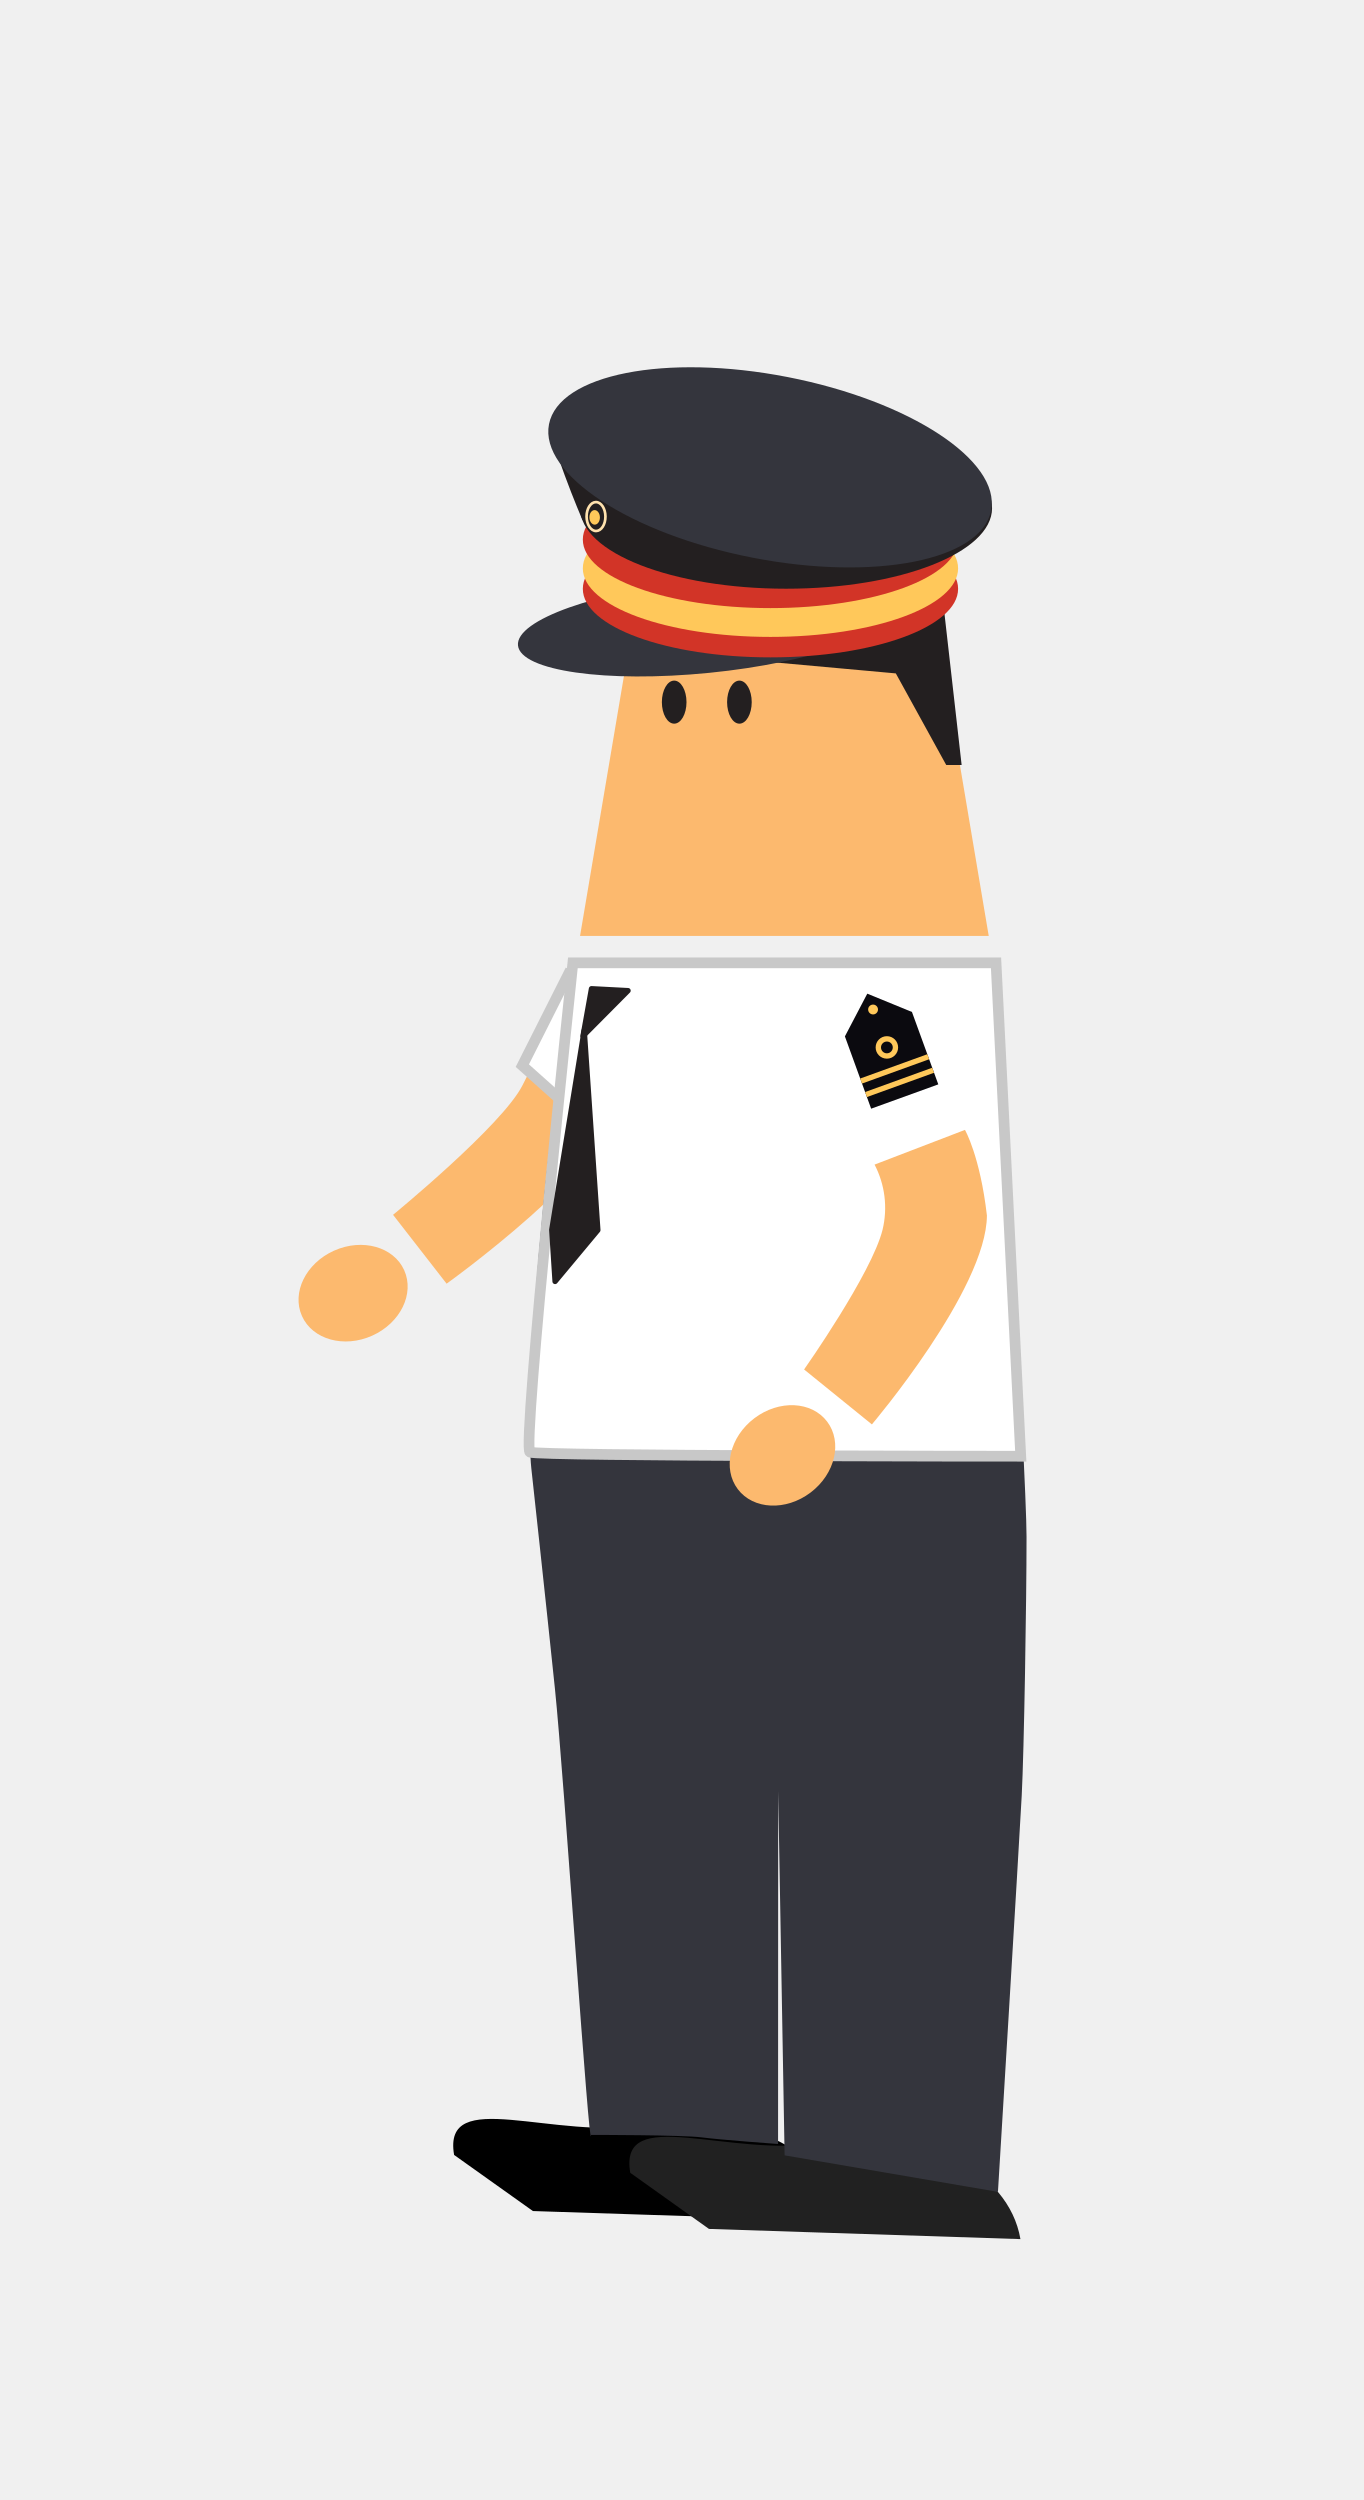
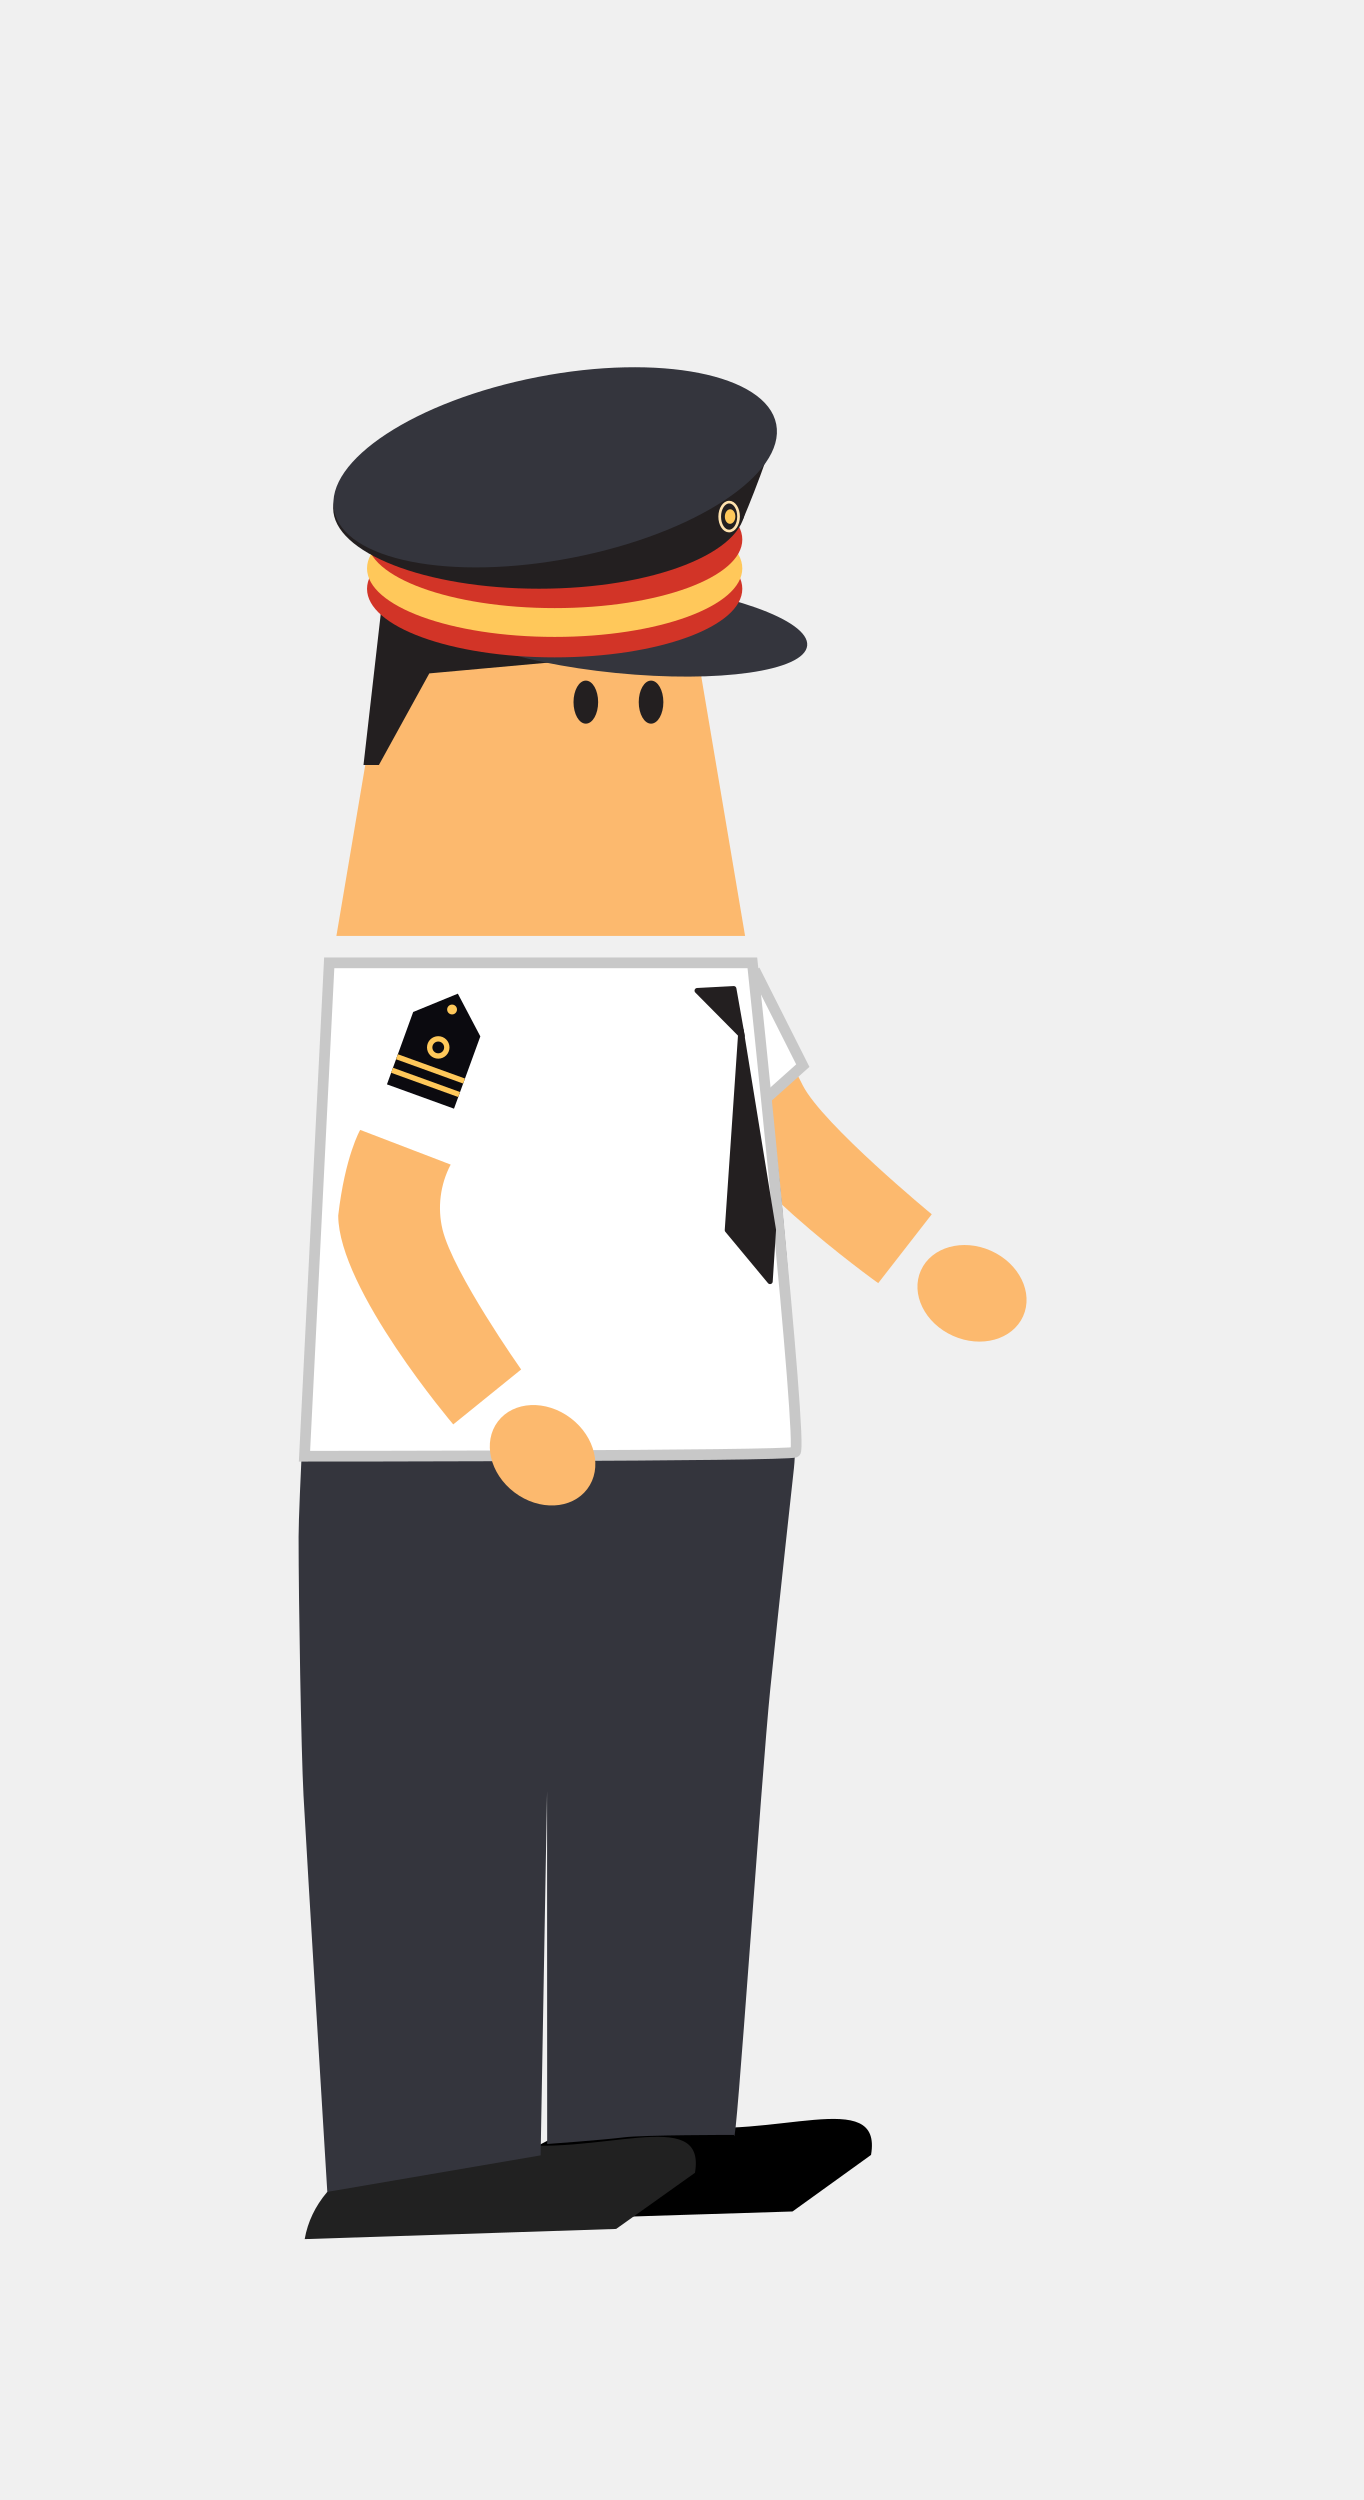
<svg xmlns="http://www.w3.org/2000/svg" viewBox="0 0 127.33 233.43">
  <defs>
    <style>.cls-1{fill:#fcb96e;}.cls-2{fill:#fff;stroke:#c8c8c8;}.cls-12,.cls-2,.cls-6,.cls-9{stroke-miterlimit:10;}.cls-3{fill:#212121;}.cls-4{fill:#34353d;}.cls-10,.cls-5,.cls-6{fill:#231f20;}.cls-10,.cls-6{stroke:#231f20;}.cls-10,.cls-12,.cls-6{stroke-width:0.5px;}.cls-7{fill:#d23427;}.cls-8{fill:#ffc85a;}.cls-12,.cls-9{fill:none;}.cls-9{stroke:#ffe2ae;stroke-width:0.25px;}.cls-10{stroke-linejoin:round;}.cls-11{fill:#0b0a0f;}.cls-12{stroke:#ffc85a;}</style>
  </defs>
  <g id="Layer_2" data-name="Layer 2">
-     <path class="cls-1" d="M58.4,94l-5-2.72s-3,7-4.62,10.07c-1.9,3.74-12.08,12.08-12.08,12.08l5,6.43S57,108.92,58.6,102.21C59.23,96.65,58.4,94,58.4,94Z" />
-     <ellipse class="cls-1" cx="32.97" cy="120.75" rx="5.23" ry="4.35" transform="translate(-46.5 24.04) rotate(-24.14)" />
-     <polyline class="cls-2" points="53.27 90.57 48.77 99.5 53.27 103.52" />
-     <path d="M78.84,207.4c-1.12-6.49-9.29-10.5-18.26-9s-19.29-3.68-18.18,2.81l7.36,5.24Z" />
-     <path class="cls-3" d="M95.28,209.07c-1.11-6.49-9.29-10.5-18.26-9s-19.29-3.68-18.17,2.81l7.35,5.24Z" />
-     <path class="cls-4" d="M72.66,167.25l.6,34,19.92,3.41s1.92-31.39,2.22-37c.22-4.18.45-18.1.45-24.16S93,89.9,93,89.9H53.49c-5.18,37.05-3.88,47.2-3.88,47.2s1.38,12.61,2.21,20.63,3.24,44.15,3.37,41.61c0,0,8.56,0,10.31.23s7.15.62,7.15.62" />
-     <polygon class="cls-1" points="54.16 87.39 92.32 87.39 87.06 56.18 59.43 56.18 54.16 87.39" />
-     <ellipse class="cls-5" cx="69.04" cy="65.56" rx="1.15" ry="2.01" />
-     <ellipse class="cls-5" cx="62.95" cy="65.56" rx="1.15" ry="2.01" />
-     <polygon class="cls-6" points="89.51 71.18 88.5 71.18 83.8 62.64 67.93 61.2 87.87 56.73 89.51 71.18" />
-     <ellipse class="cls-4" cx="65.8" cy="58.53" rx="17.52" ry="4.32" transform="translate(-5.49 6.82) rotate(-5.7)" />
-     <ellipse class="cls-7" cx="71.94" cy="54.98" rx="17.52" ry="6.4" />
-     <ellipse class="cls-8" cx="71.94" cy="53.07" rx="17.52" ry="6.4" />
-     <ellipse class="cls-7" cx="71.94" cy="50.38" rx="17.52" ry="6.4" />
-     <ellipse class="cls-5" cx="73.4" cy="47.45" rx="19.23" ry="7.52" />
-     <path class="cls-5" d="M51.55,39.55c-.63.88,2.83,9,2.83,9l6.5.43S52.18,38.67,51.55,39.55Z" />
-     <ellipse class="cls-4" cx="71.9" cy="43.64" rx="8.59" ry="21.03" transform="translate(15.3 105.85) rotate(-78.96)" />
-     <ellipse class="cls-8" cx="55.57" cy="48.23" rx="0.49" ry="0.68" transform="matrix(1, -0.02, 0.02, 1, -1.01, 1.19)" />
-     <ellipse class="cls-9" cx="55.65" cy="48.23" rx="0.88" ry="1.35" transform="translate(-0.36 0.42) rotate(-0.43)" />
-     <path class="cls-2" d="M93,89.9H53.49s-4.82,45.62-4,45.69c.59.38,45.82.38,45.82.38Z" />
-     <polygon class="cls-10" points="58.64 92.5 55.23 92.32 54.44 96.73 58.64 92.5" />
-     <polygon class="cls-10" points="54.55 96.22 55.82 114.86 51.83 119.65 51.52 114.84 54.55 96.22" />
-     <path class="cls-1" d="M90.1,105.5l-8.44,3.24a8.74,8.74,0,0,1,.75,6.07c-1,4.07-7.33,13.06-7.33,13.06L81.41,133s10.71-12.62,10.74-19.51C91.51,107.94,90.1,105.5,90.1,105.5Z" />
-     <ellipse class="cls-1" cx="73.07" cy="135.89" rx="5.23" ry="4.35" transform="translate(-67.2 71.61) rotate(-37.11)" />
-     <polygon class="cls-11" points="85.15 94.49 87.61 101.25 81.34 103.52 78.89 96.77 80.98 92.78 85.15 94.49" />
-     <line class="cls-12" x1="87.13" y1="99.93" x2="80.86" y2="102.2" />
-     <line class="cls-12" x1="86.67" y1="98.67" x2="80.4" y2="100.94" />
-     <circle class="cls-8" cx="81.52" cy="94.26" r="0.46" />
-     <circle class="cls-12" cx="82.81" cy="97.8" r="0.8" />
+     <path class="cls-1" d="M65.34,94l5-2.72s3,7,4.62,10.07C76.83,105,87,113.38,87,113.38l-5,6.43s-15.27-10.89-16.85-17.6C64.51,96.65,65.34,94,65.34,94Z" />
+     <ellipse class="cls-1" cx="90.76" cy="120.75" rx="4.35" ry="5.23" transform="translate(-56.55 154.2) rotate(-65.86)" />
+     <polyline class="cls-2" points="70.46 90.57 74.96 99.5 70.46 103.52" />
+     <path d="M44.89,207.4c1.12-6.49,9.29-10.5,18.26-9s19.3-3.68,18.18,2.81L74,206.49Z" />
+     <path class="cls-3" d="M28.45,209.07c1.12-6.49,9.29-10.5,18.26-9s19.29-3.68,18.18,2.81l-7.36,5.24Z" />
+     <path class="cls-4" d="M51.08,167.25l-.6,34-19.92,3.41s-1.92-31.39-2.22-37c-.22-4.18-.46-18.1-.46-24.16S30.74,89.9,30.74,89.9H70.25c5.17,37.05,3.88,47.2,3.88,47.2s-1.39,12.61-2.21,20.63-3.25,44.15-3.38,41.61c0,0-8.55,0-10.31.23s-7.14.62-7.14.62" />
+     <polygon class="cls-1" points="69.57 87.39 31.41 87.39 36.68 56.18 64.3 56.18 69.57 87.39" />
+     <ellipse class="cls-5" cx="54.7" cy="65.56" rx="1.15" ry="2.01" />
+     <ellipse class="cls-5" cx="60.79" cy="65.56" rx="1.15" ry="2.01" />
+     <polygon class="cls-6" points="34.22 71.18 35.23 71.18 39.93 62.64 55.8 61.2 35.87 56.73 34.22 71.18" />
+     <ellipse class="cls-4" cx="57.93" cy="58.53" rx="4.32" ry="17.52" transform="translate(-6.06 110.37) rotate(-84.3)" />
+     <ellipse class="cls-7" cx="51.79" cy="54.98" rx="17.52" ry="6.4" />
+     <ellipse class="cls-8" cx="51.79" cy="53.07" rx="17.52" ry="6.4" />
+     <ellipse class="cls-7" cx="51.79" cy="50.38" rx="17.52" ry="6.4" />
+     <ellipse class="cls-5" cx="50.34" cy="47.45" rx="19.23" ry="7.52" />
+     <path class="cls-5" d="M72.19,39.55c.62.88-2.84,9-2.84,9l-6.5.43S71.56,38.67,72.19,39.55Z" />
+     <ellipse class="cls-4" cx="51.84" cy="43.64" rx="21.03" ry="8.59" transform="translate(-7.4 10.73) rotate(-11.04)" />
+     <ellipse class="cls-8" cx="68.17" cy="48.23" rx="0.68" ry="0.49" transform="translate(18.5 115.36) rotate(-88.78)" />
+     <ellipse class="cls-9" cx="68.08" cy="48.23" rx="1.35" ry="0.88" transform="translate(19.34 115.95) rotate(-89.57)" />
+     <path class="cls-2" d="M30.74,89.9H70.25s4.81,45.62,4,45.69c-.58.38-45.82.38-45.82.38Z" />
+     <polygon class="cls-10" points="65.1 92.5 68.51 92.32 69.29 96.73 65.1 92.5" />
+     <polygon class="cls-10" points="69.19 96.22 67.92 114.86 71.9 119.65 72.21 114.84 69.19 96.22" />
+     <path class="cls-1" d="M33.63,105.5l8.45,3.24a8.71,8.71,0,0,0-.76,6.07c1,4.07,7.34,13.06,7.34,13.06L42.32,133S31.61,120.39,31.58,113.5C32.22,107.94,33.63,105.5,33.63,105.5Z" />
+     <ellipse class="cls-1" cx="50.67" cy="135.89" rx="4.35" ry="5.23" transform="translate(-88.28 94.3) rotate(-52.89)" />
+     <polygon class="cls-11" points="38.58 94.49 36.13 101.25 42.39 103.52 44.85 96.77 42.75 92.78 38.58 94.49" />
+     <line class="cls-12" x1="36.6" y1="99.93" x2="42.87" y2="102.2" />
+     <line class="cls-12" x1="37.06" y1="98.67" x2="43.33" y2="100.94" />
+     <circle class="cls-8" cx="42.21" cy="94.26" r="0.46" />
+     <circle class="cls-12" cx="40.92" cy="97.8" r="0.8" />
  </g>
</svg>
